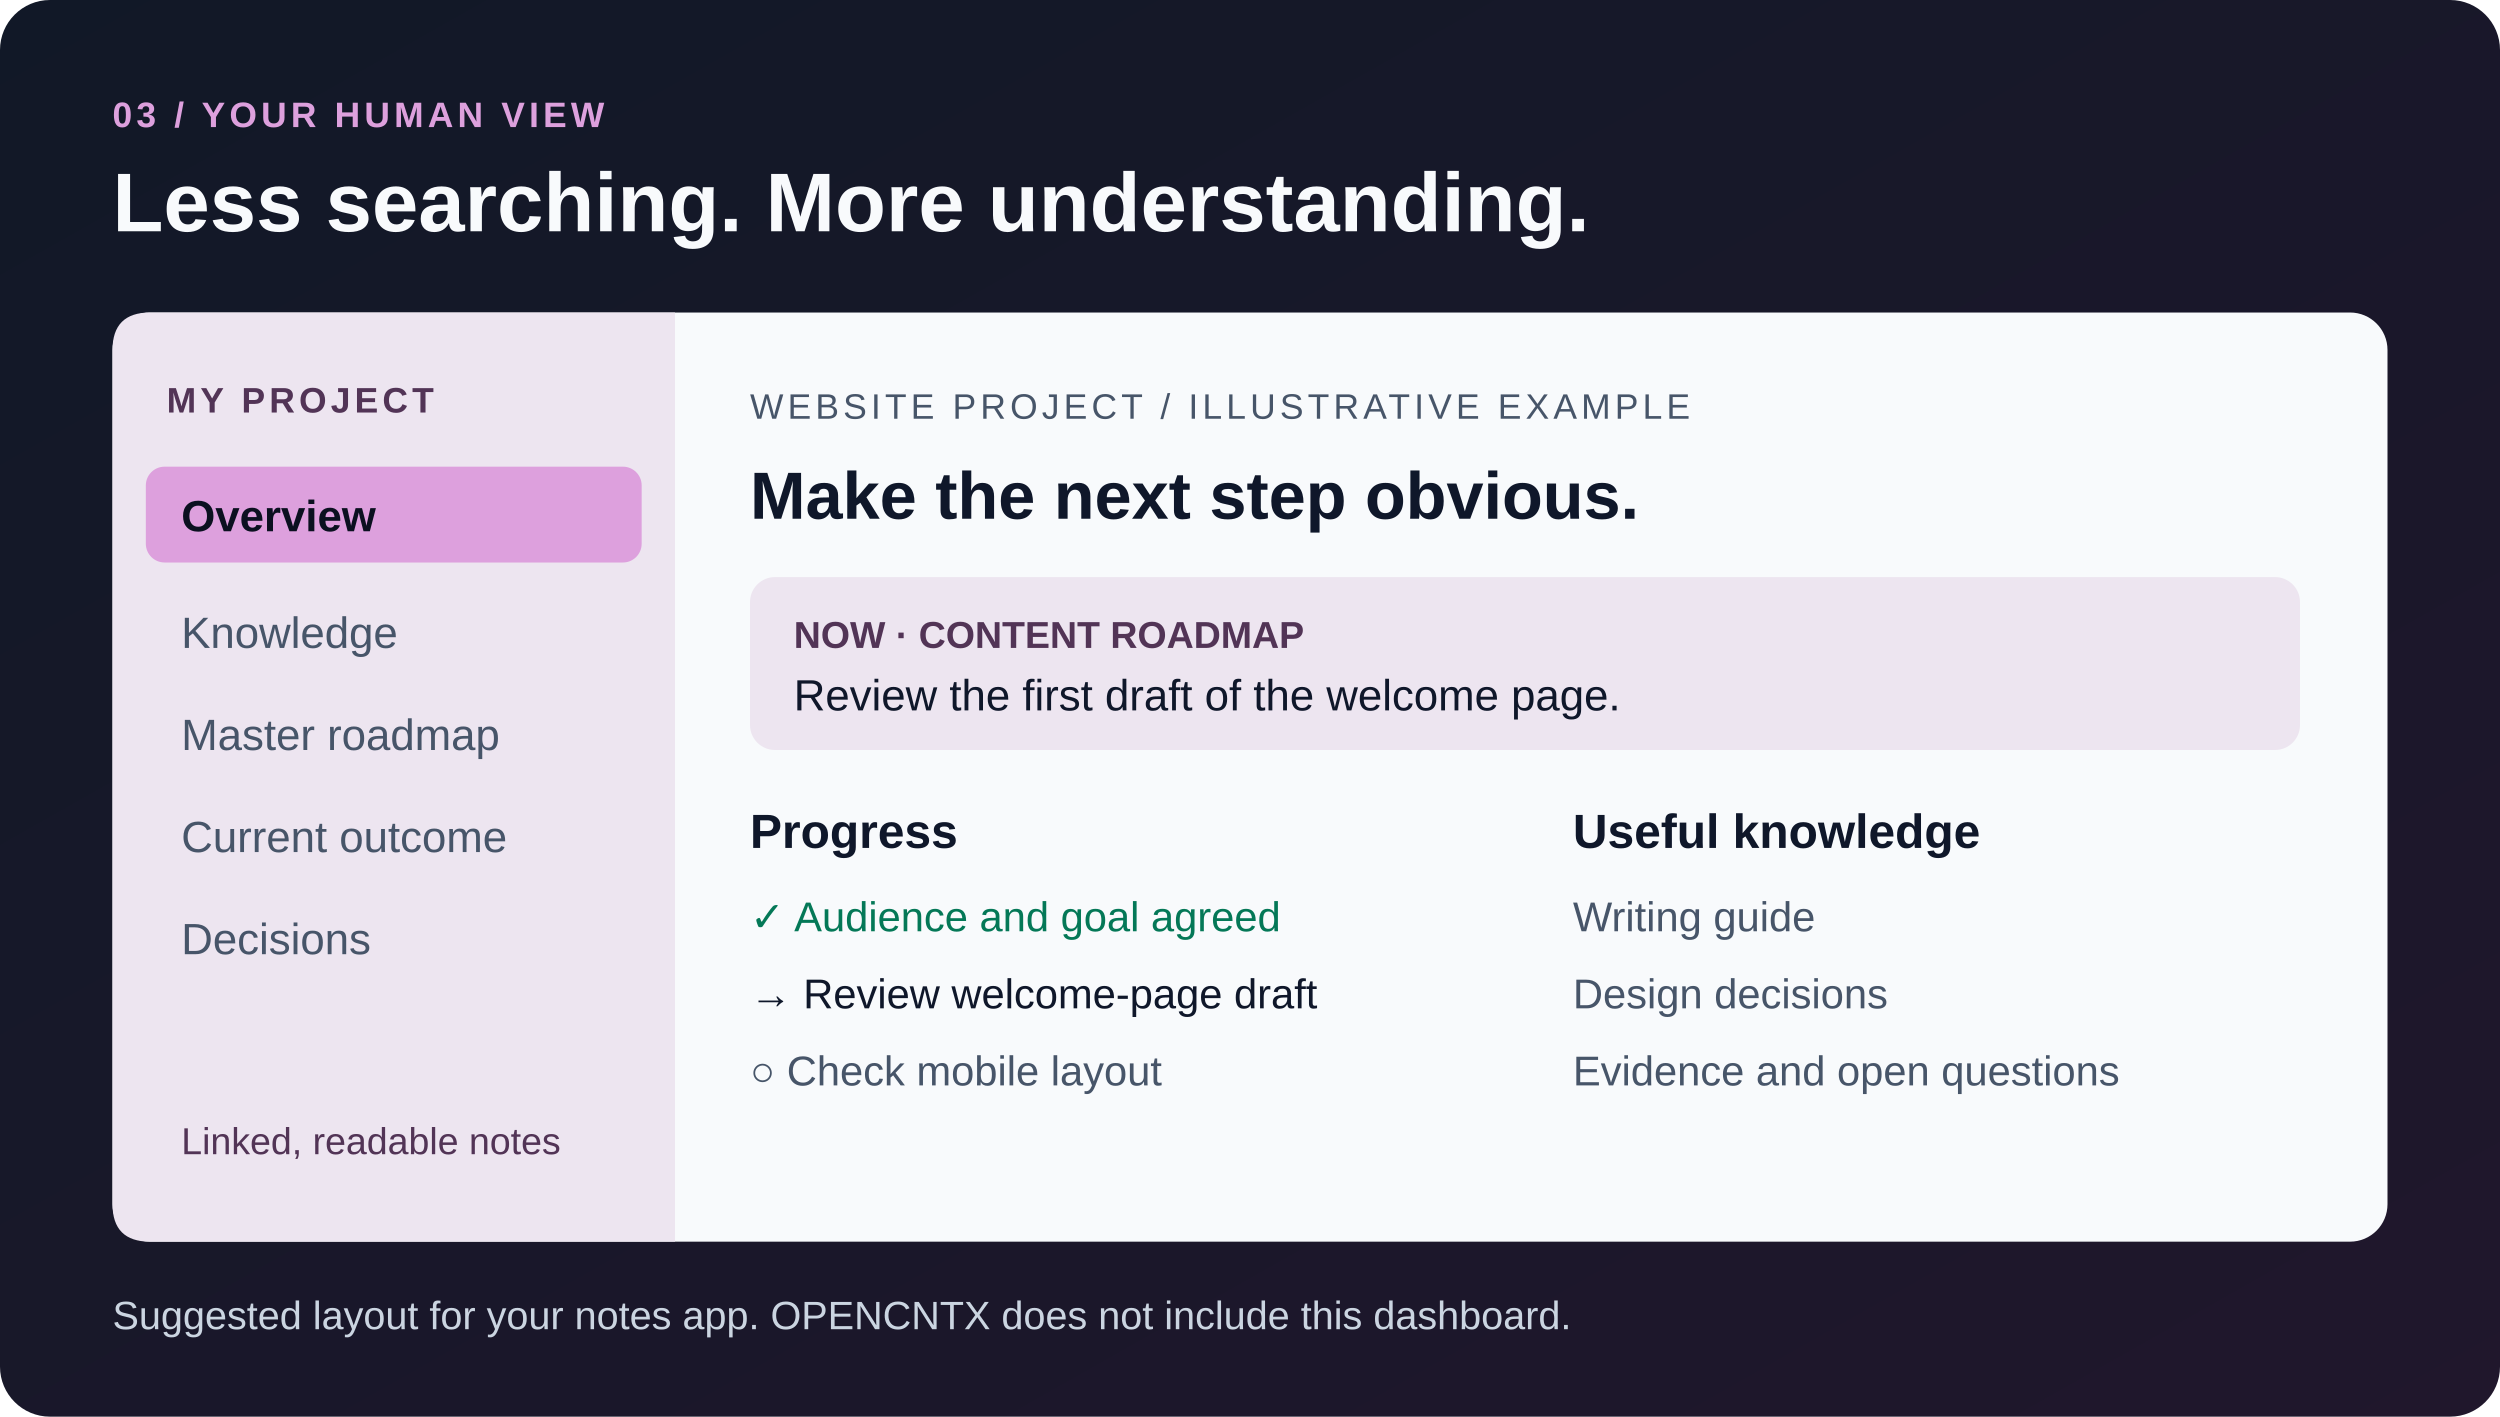
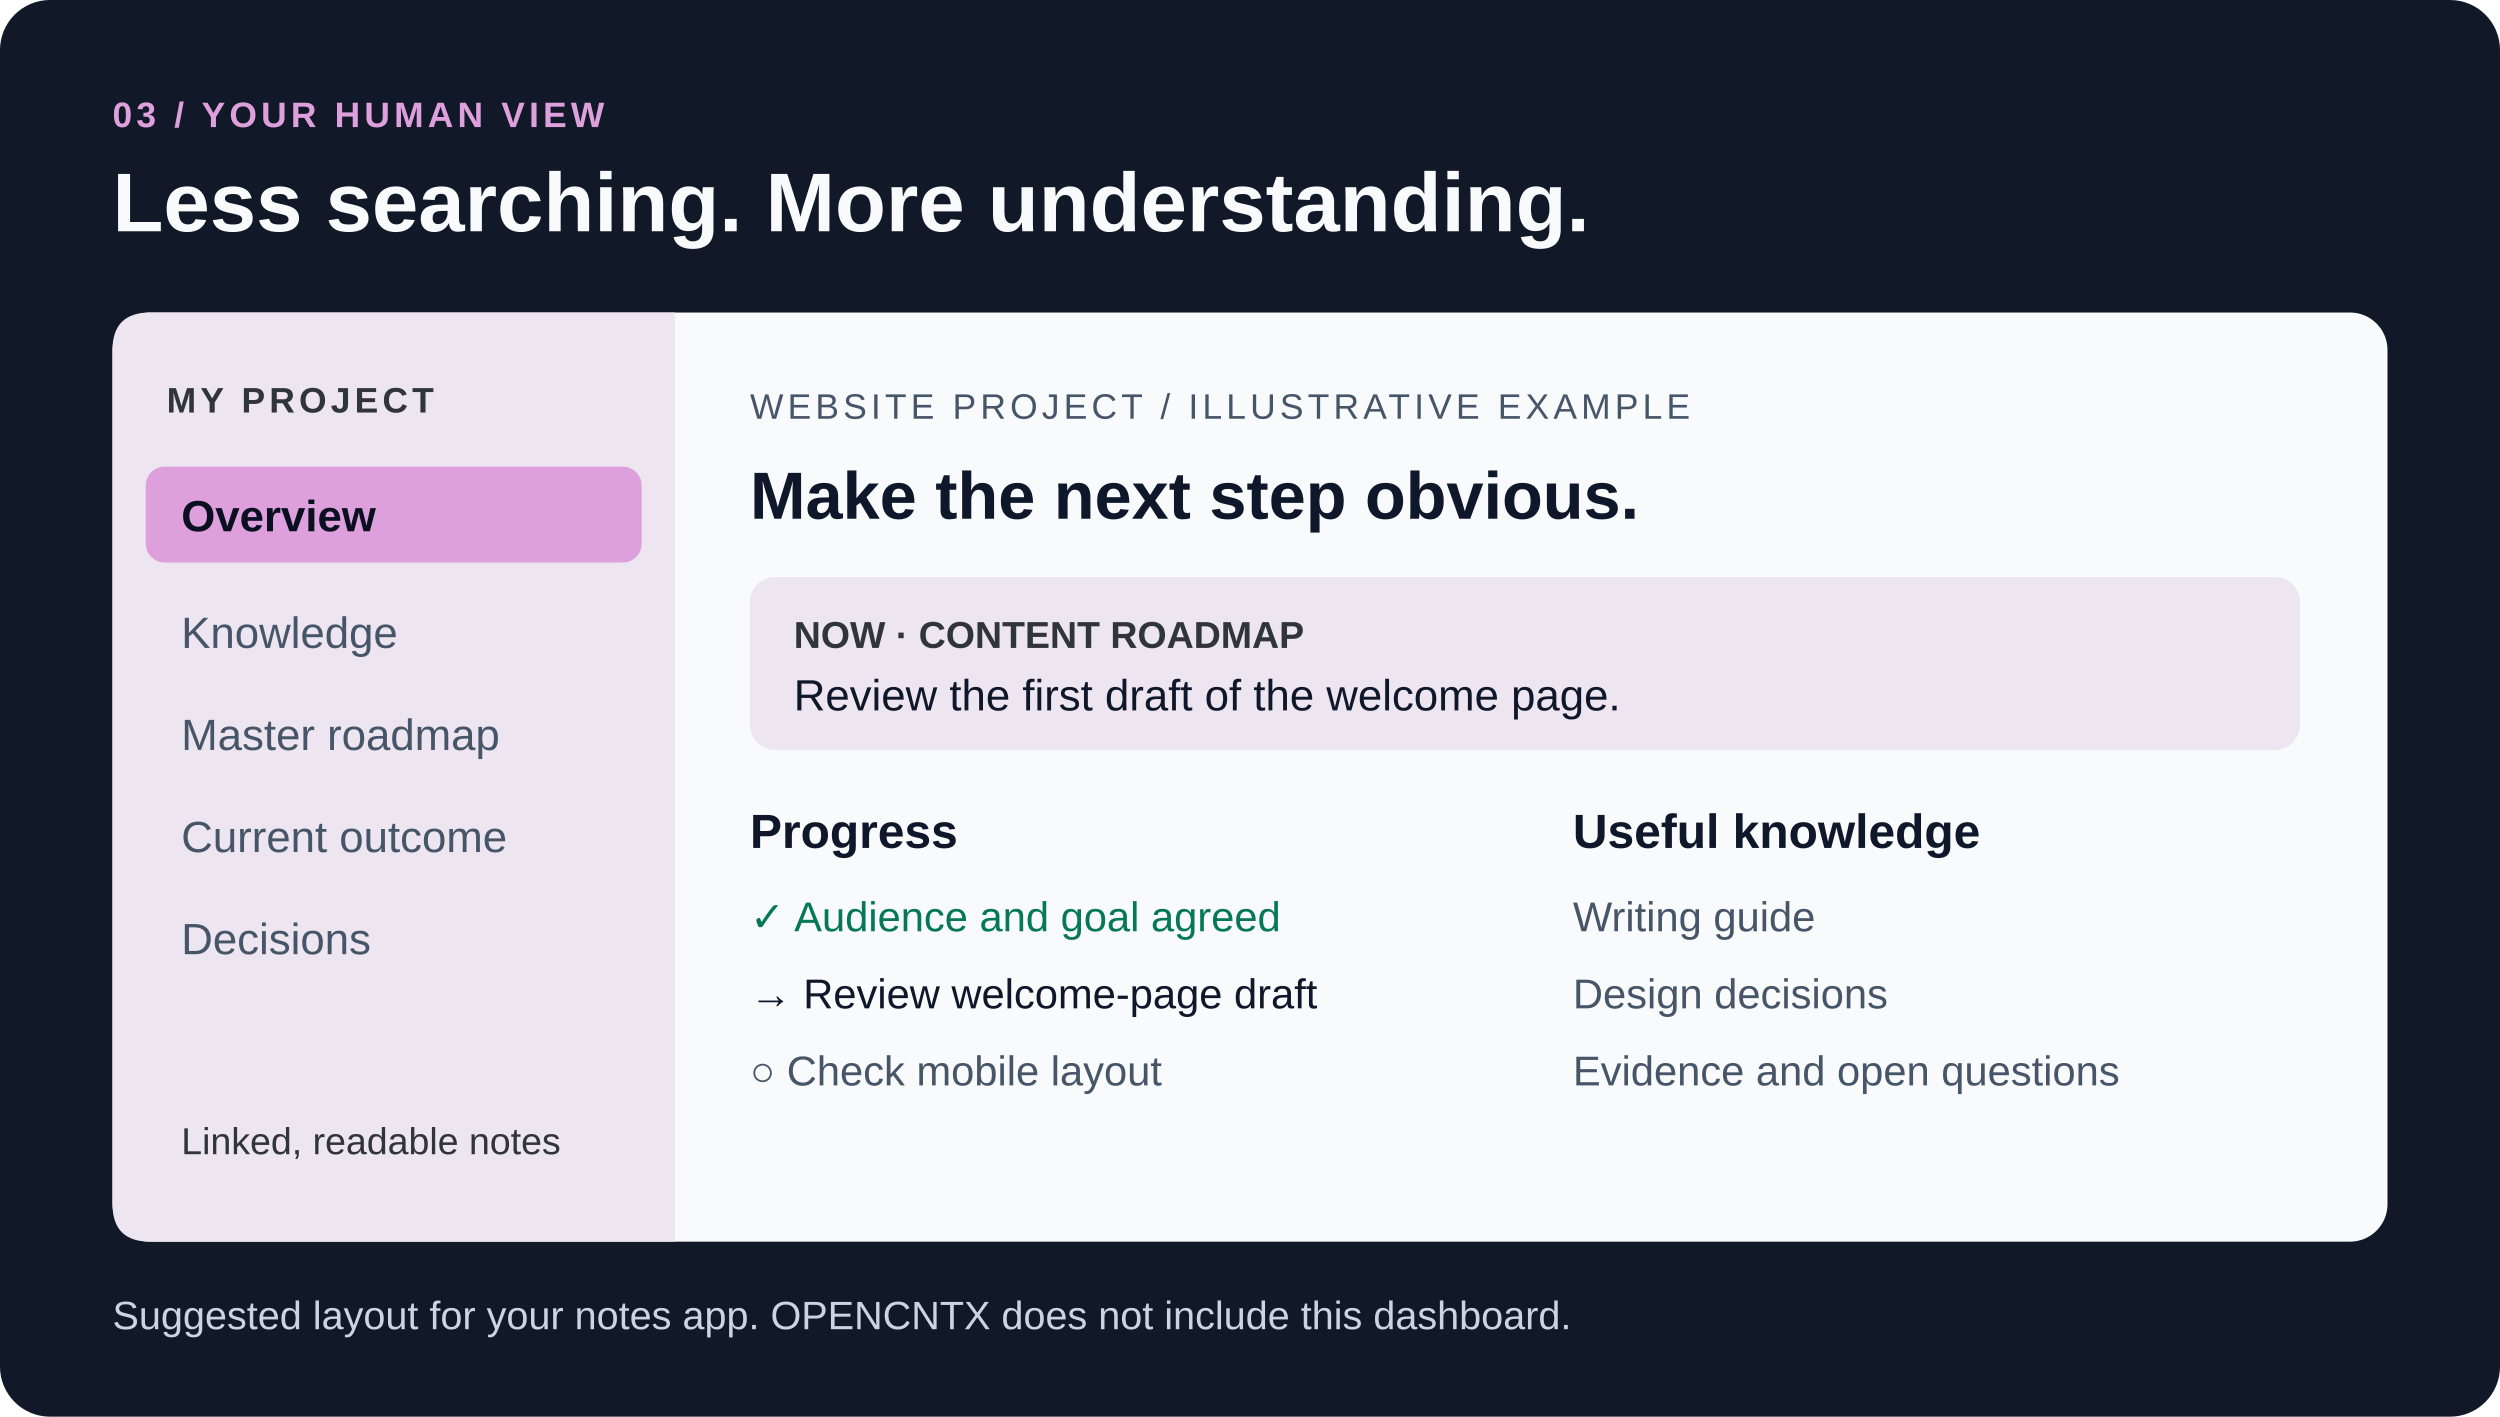
<svg xmlns="http://www.w3.org/2000/svg" width="1200" height="680" viewBox="0 0 1200 680" role="img" aria-labelledby="title desc">
-   <defs>
-     <linearGradient id="bg" x2="1" y2="1">
-       <stop stop-color="#111827" />
-       <stop offset="1" stop-color="#20172c" />
-     </linearGradient>
-     <marker id="arrow" viewBox="0 0 10 10" refX="8" refY="5" markerWidth="7" markerHeight="7" orient="auto-start-reverse">
-       <path d="M0 0 10 5 0 10" fill="none" stroke="#DDA0DD" stroke-width="1.5" />
-     </marker>
-   </defs>
-   <rect width="1200" height="680" rx="24" fill="url(#bg)" />
-   <style>text{font-family:Segoe UI,Arial,sans-serif;fill:#F8FAFC}.small{font-size:19px;fill:#CBD5E1}.label{font-size:17px;letter-spacing:2px;fill:#DDA0DD;font-weight:700}.heading{font-size:29px;font-weight:700}.body{font-size:22px}.line{fill:none;stroke:#DDA0DD;stroke-width:2;marker-end:url(#arrow)}</style>
+   <rect width="1200" height="680" rx="24" fill="#111827" />
+   <style>text{font-family:Segoe UI,Arial,sans-serif;fill:#F8FAFC}.small{font-size:19px;fill:#CBD5E1}.label{font-size:17px;letter-spacing:2px;fill:#DDA0DD;font-weight:700}.heading{font-size:29px;font-weight:700}.body{font-size:22px}.line{fill:none;stroke:#DDA0DD;stroke-width:2}</style>
  <text x="54" y="61" class="label">03 / YOUR HUMAN VIEW</text>
  <text x="54" y="111" font-size="40" font-weight="700">Less searching. More understanding.</text>
  <rect x="54" y="150" width="1092" height="446" rx="18" fill="#F8FAFC" />
  <path d="M72 150H324V596H72Q54 596 54 578V168Q54 150 72 150" fill="#EDE5F0" />
-   <text x="80" y="198" style="fill:#523456;font-size:17px;letter-spacing:2px;font-weight:700">MY PROJECT</text>
+   <text x="80" y="198" style="fill:#30343B;font-size:17px;letter-spacing:2px;font-weight:700">MY PROJECT</text>
  <rect x="70" y="224" width="238" height="46" rx="9" fill="#DDA0DD" />
  <text x="87" y="255" style="fill:#0B1020;font-size:21px;font-weight:700">Overview</text>
  <text x="87" y="311" style="fill:#475569;font-size:21px">Knowledge</text>
  <text x="87" y="360" style="fill:#475569;font-size:21px">Master roadmap</text>
  <text x="87" y="409" style="fill:#475569;font-size:21px">Current outcome</text>
  <text x="87" y="458" style="fill:#475569;font-size:21px">Decisions</text>
-   <text x="87" y="554" style="fill:#523456;font-size:18px">Linked, readable notes</text>
+   <text x="87" y="554" style="fill:#30343B;font-size:18px">Linked, readable notes</text>
  <text x="360" y="201" style="fill:#475569;font-size:17px;letter-spacing:2px">WEBSITE PROJECT / ILLUSTRATIVE EXAMPLE</text>
  <text x="360" y="249" style="fill:#0F172A;font-size:32px;font-weight:700">Make the next step obvious.</text>
  <rect x="360" y="277" width="744" height="83" rx="12" fill="#EDE5F0" />
-   <text x="381" y="311" style="fill:#523456;font-size:18px;font-weight:700">NOW · CONTENT ROADMAP</text>
+   <text x="381" y="311" style="fill:#30343B;font-size:18px;font-weight:700">NOW · CONTENT ROADMAP</text>
  <text x="381" y="341" style="fill:#0F172A;font-size:21px">Review the first draft of the welcome page.</text>
  <text x="360" y="407" style="fill:#0F172A;font-size:23px;font-weight:700">Progress</text>
  <text x="755" y="407" style="fill:#0F172A;font-size:23px;font-weight:700">Useful knowledge</text>
  <text x="360" y="447" style="fill:#047857;font-size:20px">✓ Audience and goal agreed</text>
  <text x="360" y="484" style="fill:#0F172A;font-size:20px">→ Review welcome-page draft</text>
  <text x="360" y="521" style="fill:#475569;font-size:20px">○ Check mobile layout</text>
  <text x="755" y="447" style="fill:#475569;font-size:20px">Writing guide</text>
  <text x="755" y="484" style="fill:#475569;font-size:20px">Design decisions</text>
  <text x="755" y="521" style="fill:#475569;font-size:20px">Evidence and open questions</text>
  <text x="54" y="638" class="small">Suggested layout for your notes app. OPENCNTX does not include this dashboard.</text>
</svg>
